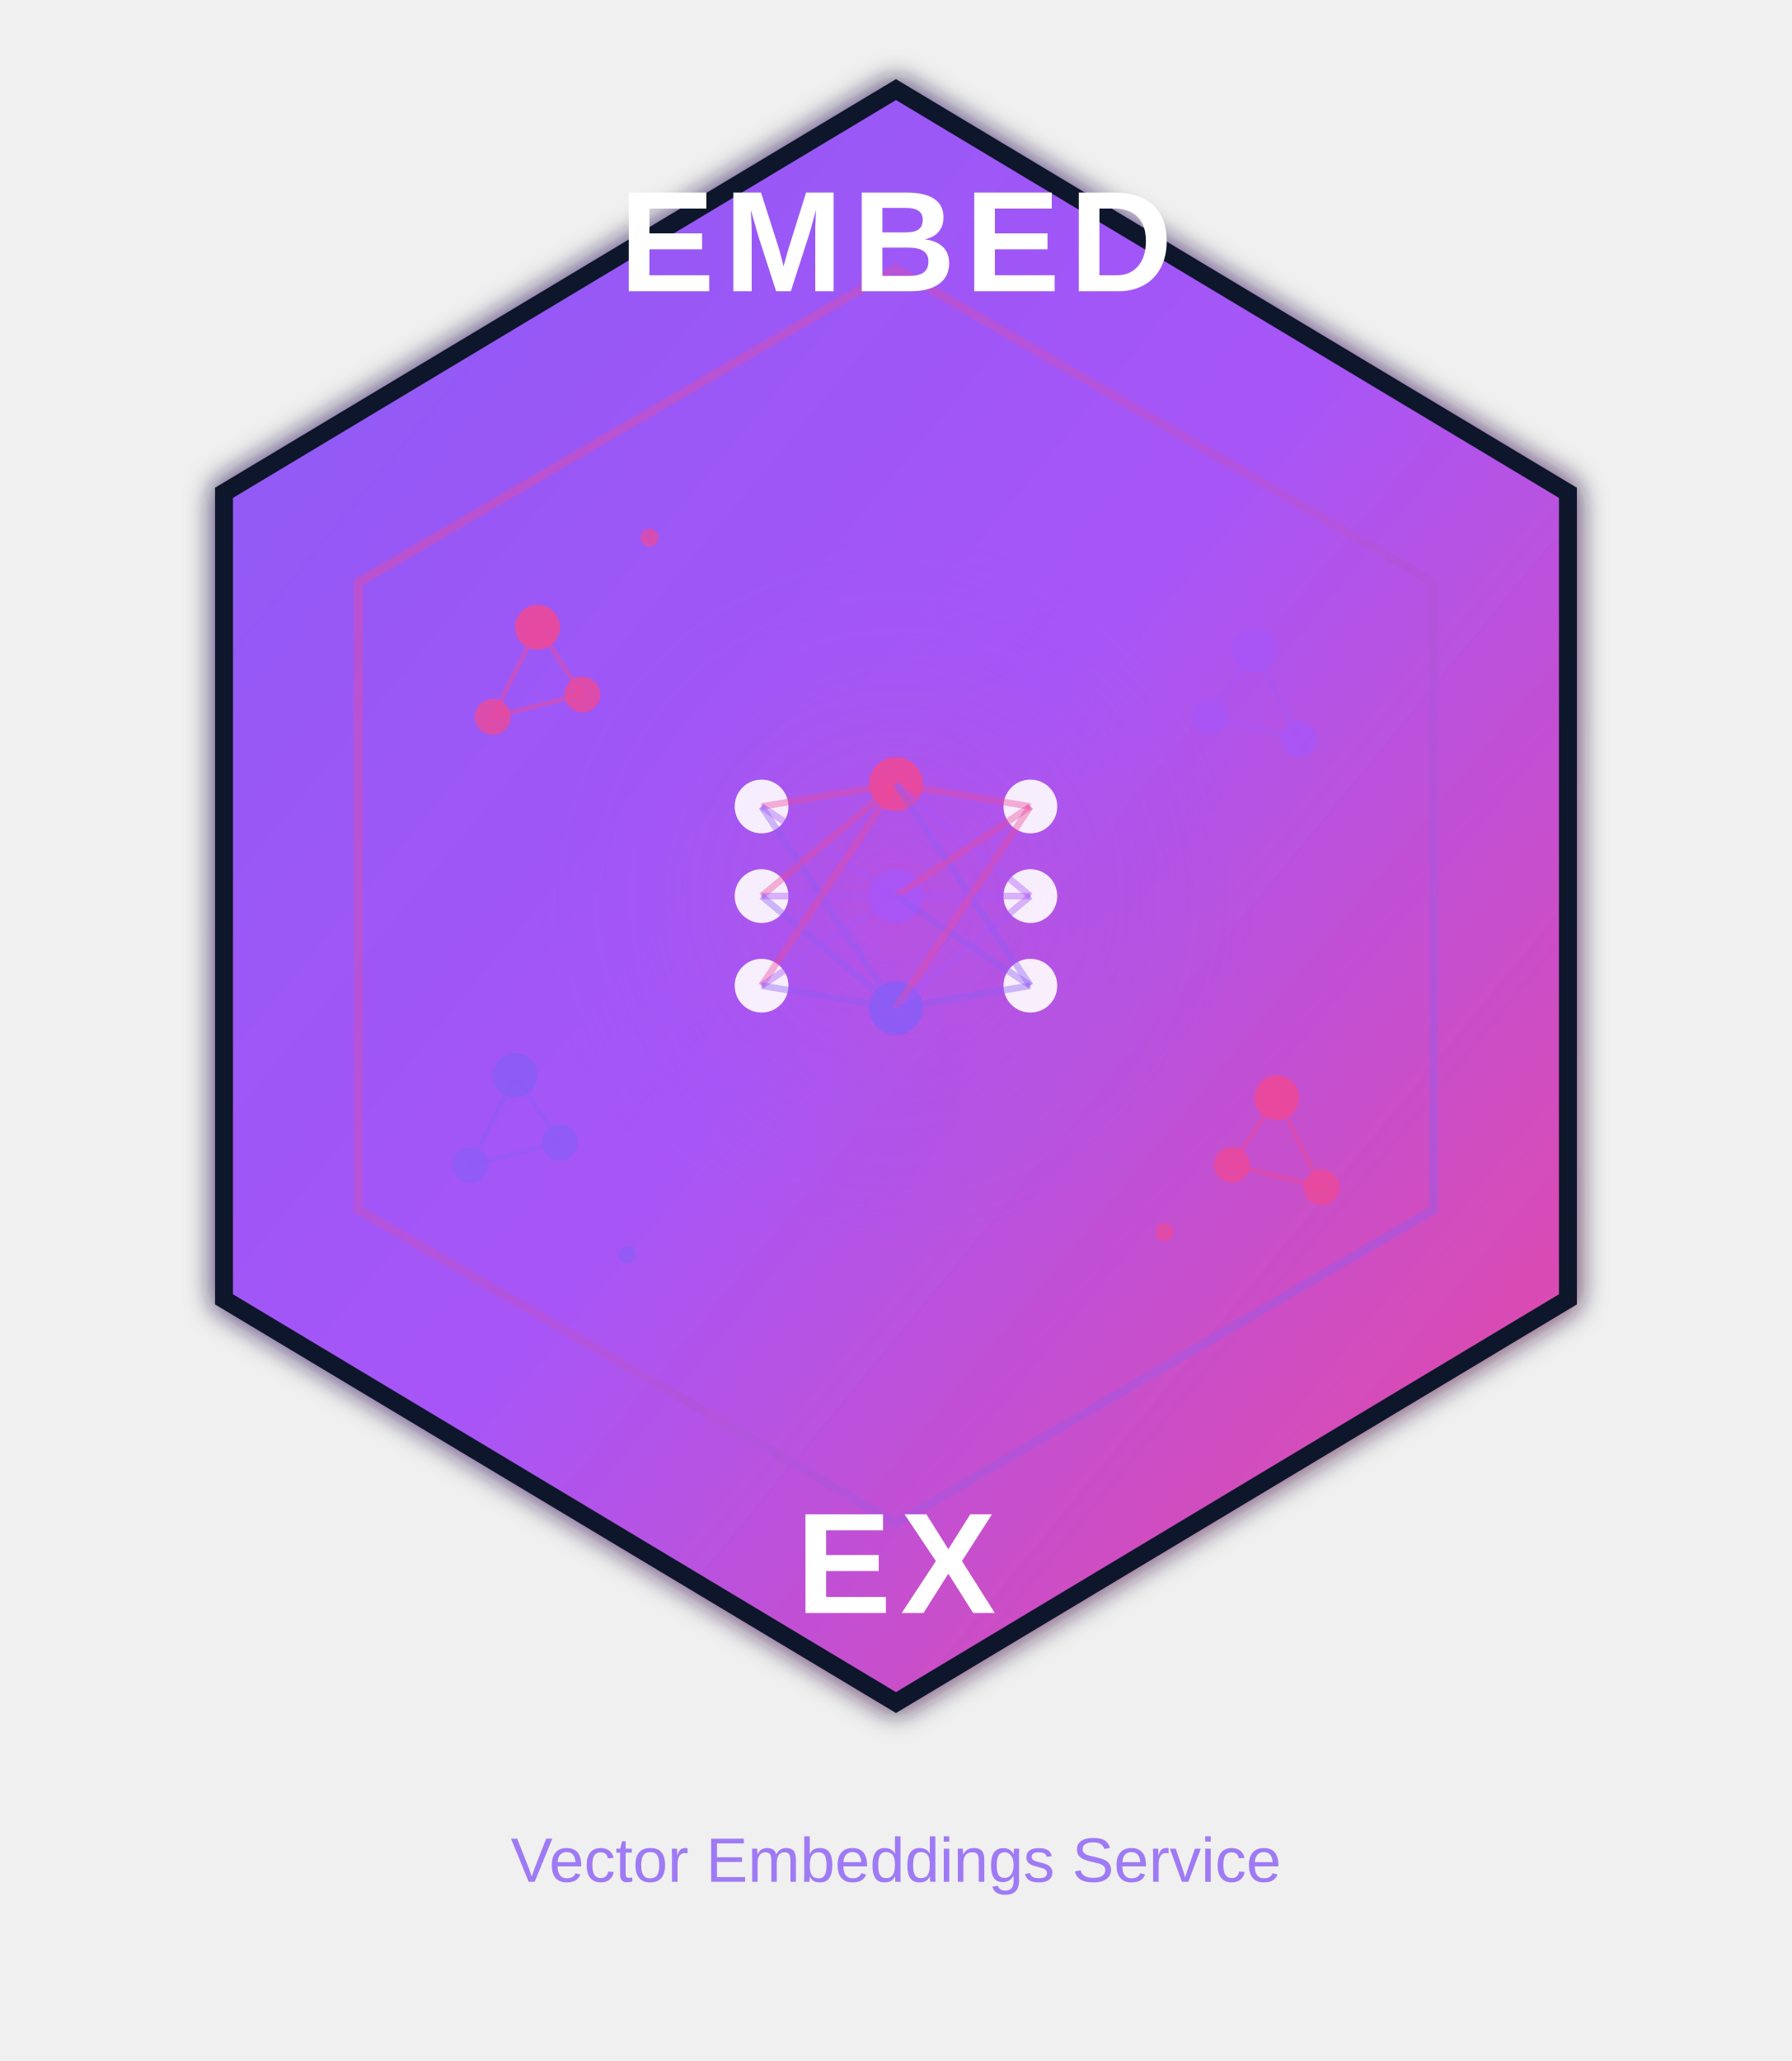
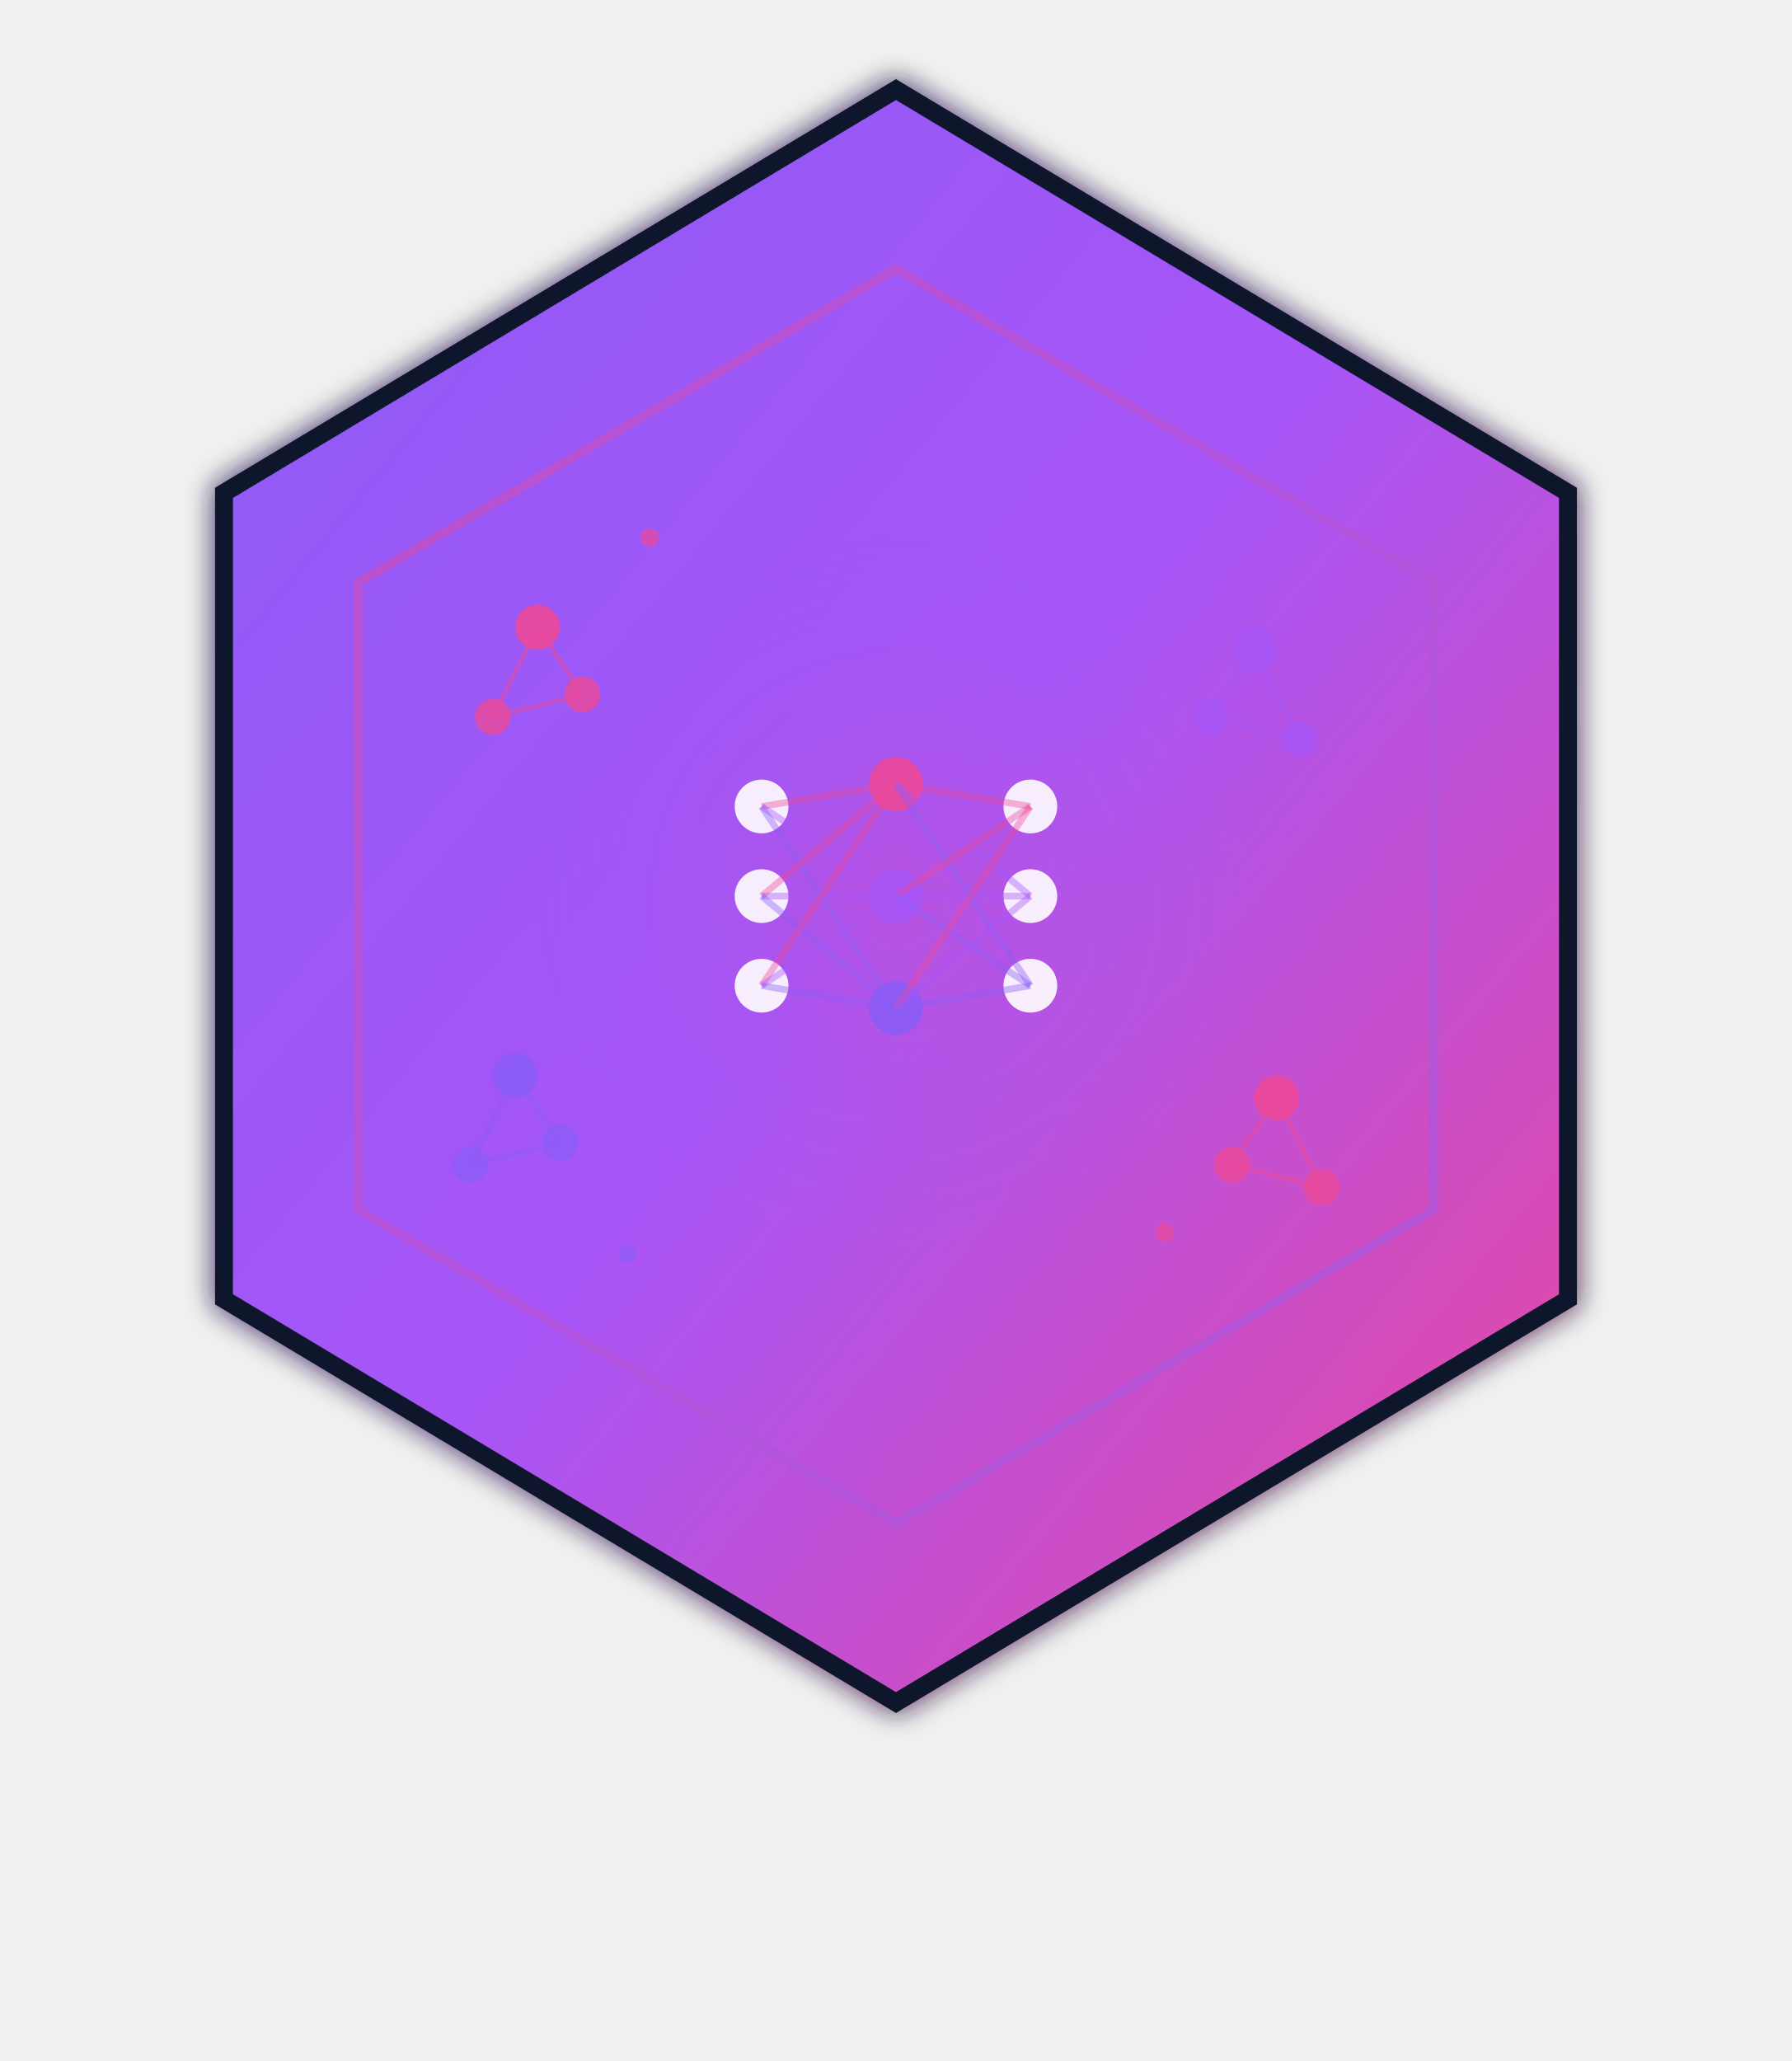
<svg xmlns="http://www.w3.org/2000/svg" width="400" height="460" viewBox="0 0 400 460">
  <defs>
    <linearGradient id="hexGradient" x1="0%" y1="0%" x2="100%" y2="100%">
      <stop offset="0%" style="stop-color:#8B5CF6;stop-opacity:1" />
      <stop offset="50%" style="stop-color:#A855F7;stop-opacity:1" />
      <stop offset="100%" style="stop-color:#EC4899;stop-opacity:1" />
    </linearGradient>
    <linearGradient id="innerGradient" x1="0%" y1="0%" x2="100%" y2="100%">
      <stop offset="0%" style="stop-color:#EC4899;stop-opacity:0.8" />
      <stop offset="100%" style="stop-color:#8B5CF6;stop-opacity:0.8" />
    </linearGradient>
    <radialGradient id="glowGradient" cx="50%" cy="50%" r="50%">
      <stop offset="0%" style="stop-color:#EC4899;stop-opacity:0.6" />
      <stop offset="100%" style="stop-color:#8B5CF6;stop-opacity:0" />
    </radialGradient>
    <filter id="glow">
      <feGaussianBlur stdDeviation="3" result="coloredBlur" />
      <feMerge>
        <feMergeNode in="coloredBlur" />
        <feMergeNode in="SourceGraphic" />
      </feMerge>
    </filter>
  </defs>
  <polygon points="200,20 350,110 350,290 200,380 50,290 50,110" fill="url(#hexGradient)" stroke="#0F172A" stroke-width="4" filter="url(#glow)" />
  <polygon points="200,60 320,130 320,270 200,340 80,270 80,130" fill="none" stroke="url(#innerGradient)" stroke-width="2" opacity="0.6" />
  <circle cx="200" cy="200" r="80" fill="url(#glowGradient)" opacity="0.4" />
  <circle cx="120" cy="140" r="5" fill="#EC4899" opacity="0.9" />
  <circle cx="130" cy="155" r="4" fill="#EC4899" opacity="0.8" />
  <circle cx="110" cy="160" r="4" fill="#EC4899" opacity="0.8" />
  <line x1="120" y1="140" x2="130" y2="155" stroke="#EC4899" stroke-width="1" opacity="0.5" />
  <line x1="120" y1="140" x2="110" y2="160" stroke="#EC4899" stroke-width="1" opacity="0.5" />
  <line x1="130" y1="155" x2="110" y2="160" stroke="#EC4899" stroke-width="1" opacity="0.5" />
  <circle cx="280" cy="145" r="5" fill="#A855F7" opacity="0.9" />
  <circle cx="270" cy="160" r="4" fill="#A855F7" opacity="0.8" />
  <circle cx="290" cy="165" r="4" fill="#A855F7" opacity="0.8" />
  <line x1="280" y1="145" x2="270" y2="160" stroke="#A855F7" stroke-width="1" opacity="0.5" />
  <line x1="280" y1="145" x2="290" y2="165" stroke="#A855F7" stroke-width="1" opacity="0.5" />
  <line x1="270" y1="160" x2="290" y2="165" stroke="#A855F7" stroke-width="1" opacity="0.5" />
  <circle cx="115" cy="240" r="5" fill="#8B5CF6" opacity="0.9" />
  <circle cx="125" cy="255" r="4" fill="#8B5CF6" opacity="0.8" />
  <circle cx="105" cy="260" r="4" fill="#8B5CF6" opacity="0.8" />
  <line x1="115" y1="240" x2="125" y2="255" stroke="#8B5CF6" stroke-width="1" opacity="0.5" />
  <line x1="115" y1="240" x2="105" y2="260" stroke="#8B5CF6" stroke-width="1" opacity="0.5" />
  <line x1="125" y1="255" x2="105" y2="260" stroke="#8B5CF6" stroke-width="1" opacity="0.5" />
  <circle cx="285" cy="245" r="5" fill="#EC4899" opacity="0.9" />
  <circle cx="275" cy="260" r="4" fill="#EC4899" opacity="0.8" />
  <circle cx="295" cy="265" r="4" fill="#EC4899" opacity="0.8" />
  <line x1="285" y1="245" x2="275" y2="260" stroke="#EC4899" stroke-width="1" opacity="0.5" />
  <line x1="285" y1="245" x2="295" y2="265" stroke="#EC4899" stroke-width="1" opacity="0.5" />
  <line x1="275" y1="260" x2="295" y2="265" stroke="#EC4899" stroke-width="1" opacity="0.5" />
  <circle cx="170" cy="180" r="6" fill="#FFFFFF" opacity="0.9" />
  <circle cx="170" cy="200" r="6" fill="#FFFFFF" opacity="0.9" />
  <circle cx="170" cy="220" r="6" fill="#FFFFFF" opacity="0.9" />
  <circle cx="200" cy="175" r="6" fill="#EC4899" opacity="0.9" />
  <circle cx="200" cy="200" r="6" fill="#A855F7" opacity="0.9" />
  <circle cx="200" cy="225" r="6" fill="#8B5CF6" opacity="0.9" />
  <circle cx="230" cy="180" r="6" fill="#FFFFFF" opacity="0.9" />
  <circle cx="230" cy="200" r="6" fill="#FFFFFF" opacity="0.9" />
  <circle cx="230" cy="220" r="6" fill="#FFFFFF" opacity="0.9" />
  <line x1="170" y1="180" x2="200" y2="175" stroke="#EC4899" stroke-width="1.5" opacity="0.4" />
  <line x1="170" y1="180" x2="200" y2="200" stroke="#A855F7" stroke-width="1.5" opacity="0.4" />
  <line x1="170" y1="180" x2="200" y2="225" stroke="#8B5CF6" stroke-width="1.5" opacity="0.4" />
  <line x1="170" y1="200" x2="200" y2="175" stroke="#EC4899" stroke-width="1.5" opacity="0.4" />
  <line x1="170" y1="200" x2="200" y2="200" stroke="#A855F7" stroke-width="1.5" opacity="0.4" />
  <line x1="170" y1="200" x2="200" y2="225" stroke="#8B5CF6" stroke-width="1.5" opacity="0.4" />
  <line x1="170" y1="220" x2="200" y2="175" stroke="#EC4899" stroke-width="1.5" opacity="0.4" />
  <line x1="170" y1="220" x2="200" y2="200" stroke="#A855F7" stroke-width="1.5" opacity="0.4" />
  <line x1="170" y1="220" x2="200" y2="225" stroke="#8B5CF6" stroke-width="1.5" opacity="0.4" />
  <line x1="200" y1="175" x2="230" y2="180" stroke="#EC4899" stroke-width="1.5" opacity="0.4" />
  <line x1="200" y1="175" x2="230" y2="200" stroke="#A855F7" stroke-width="1.5" opacity="0.4" />
  <line x1="200" y1="175" x2="230" y2="220" stroke="#8B5CF6" stroke-width="1.5" opacity="0.4" />
  <line x1="200" y1="200" x2="230" y2="180" stroke="#EC4899" stroke-width="1.5" opacity="0.4" />
  <line x1="200" y1="200" x2="230" y2="200" stroke="#A855F7" stroke-width="1.5" opacity="0.4" />
  <line x1="200" y1="200" x2="230" y2="220" stroke="#8B5CF6" stroke-width="1.5" opacity="0.4" />
  <line x1="200" y1="225" x2="230" y2="180" stroke="#EC4899" stroke-width="1.5" opacity="0.4" />
  <line x1="200" y1="225" x2="230" y2="200" stroke="#A855F7" stroke-width="1.5" opacity="0.4" />
  <line x1="200" y1="225" x2="230" y2="220" stroke="#8B5CF6" stroke-width="1.5" opacity="0.4" />
  <circle cx="145" cy="120" r="2" fill="#EC4899" opacity="0.7">
    <animate attributeName="opacity" values="0.7;0.3;0.7" dur="3s" repeatCount="indefinite" />
  </circle>
  <circle cx="255" cy="125" r="2" fill="#A855F7" opacity="0.7">
    <animate attributeName="opacity" values="0.3;0.7;0.3" dur="3s" repeatCount="indefinite" />
  </circle>
  <circle cx="140" cy="280" r="2" fill="#8B5CF6" opacity="0.7">
    <animate attributeName="opacity" values="0.7;0.3;0.7" dur="2.5s" repeatCount="indefinite" />
  </circle>
  <circle cx="260" cy="275" r="2" fill="#EC4899" opacity="0.7">
    <animate attributeName="opacity" values="0.3;0.7;0.3" dur="2.5s" repeatCount="indefinite" />
  </circle>
-   <text x="200" y="65" font-family="Arial, sans-serif" font-size="32" font-weight="bold" fill="#FFFFFF" text-anchor="middle" letter-spacing="2">EMBED</text>
-   <text x="200" y="360" font-family="Arial, sans-serif" font-size="32" font-weight="bold" fill="#FFFFFF" text-anchor="middle" letter-spacing="2">EX</text>
-   <text x="200" y="420" font-family="Arial, sans-serif" font-size="14" fill="#8B5CF6" text-anchor="middle" opacity="0.8">Vector Embeddings Service</text>
</svg>
